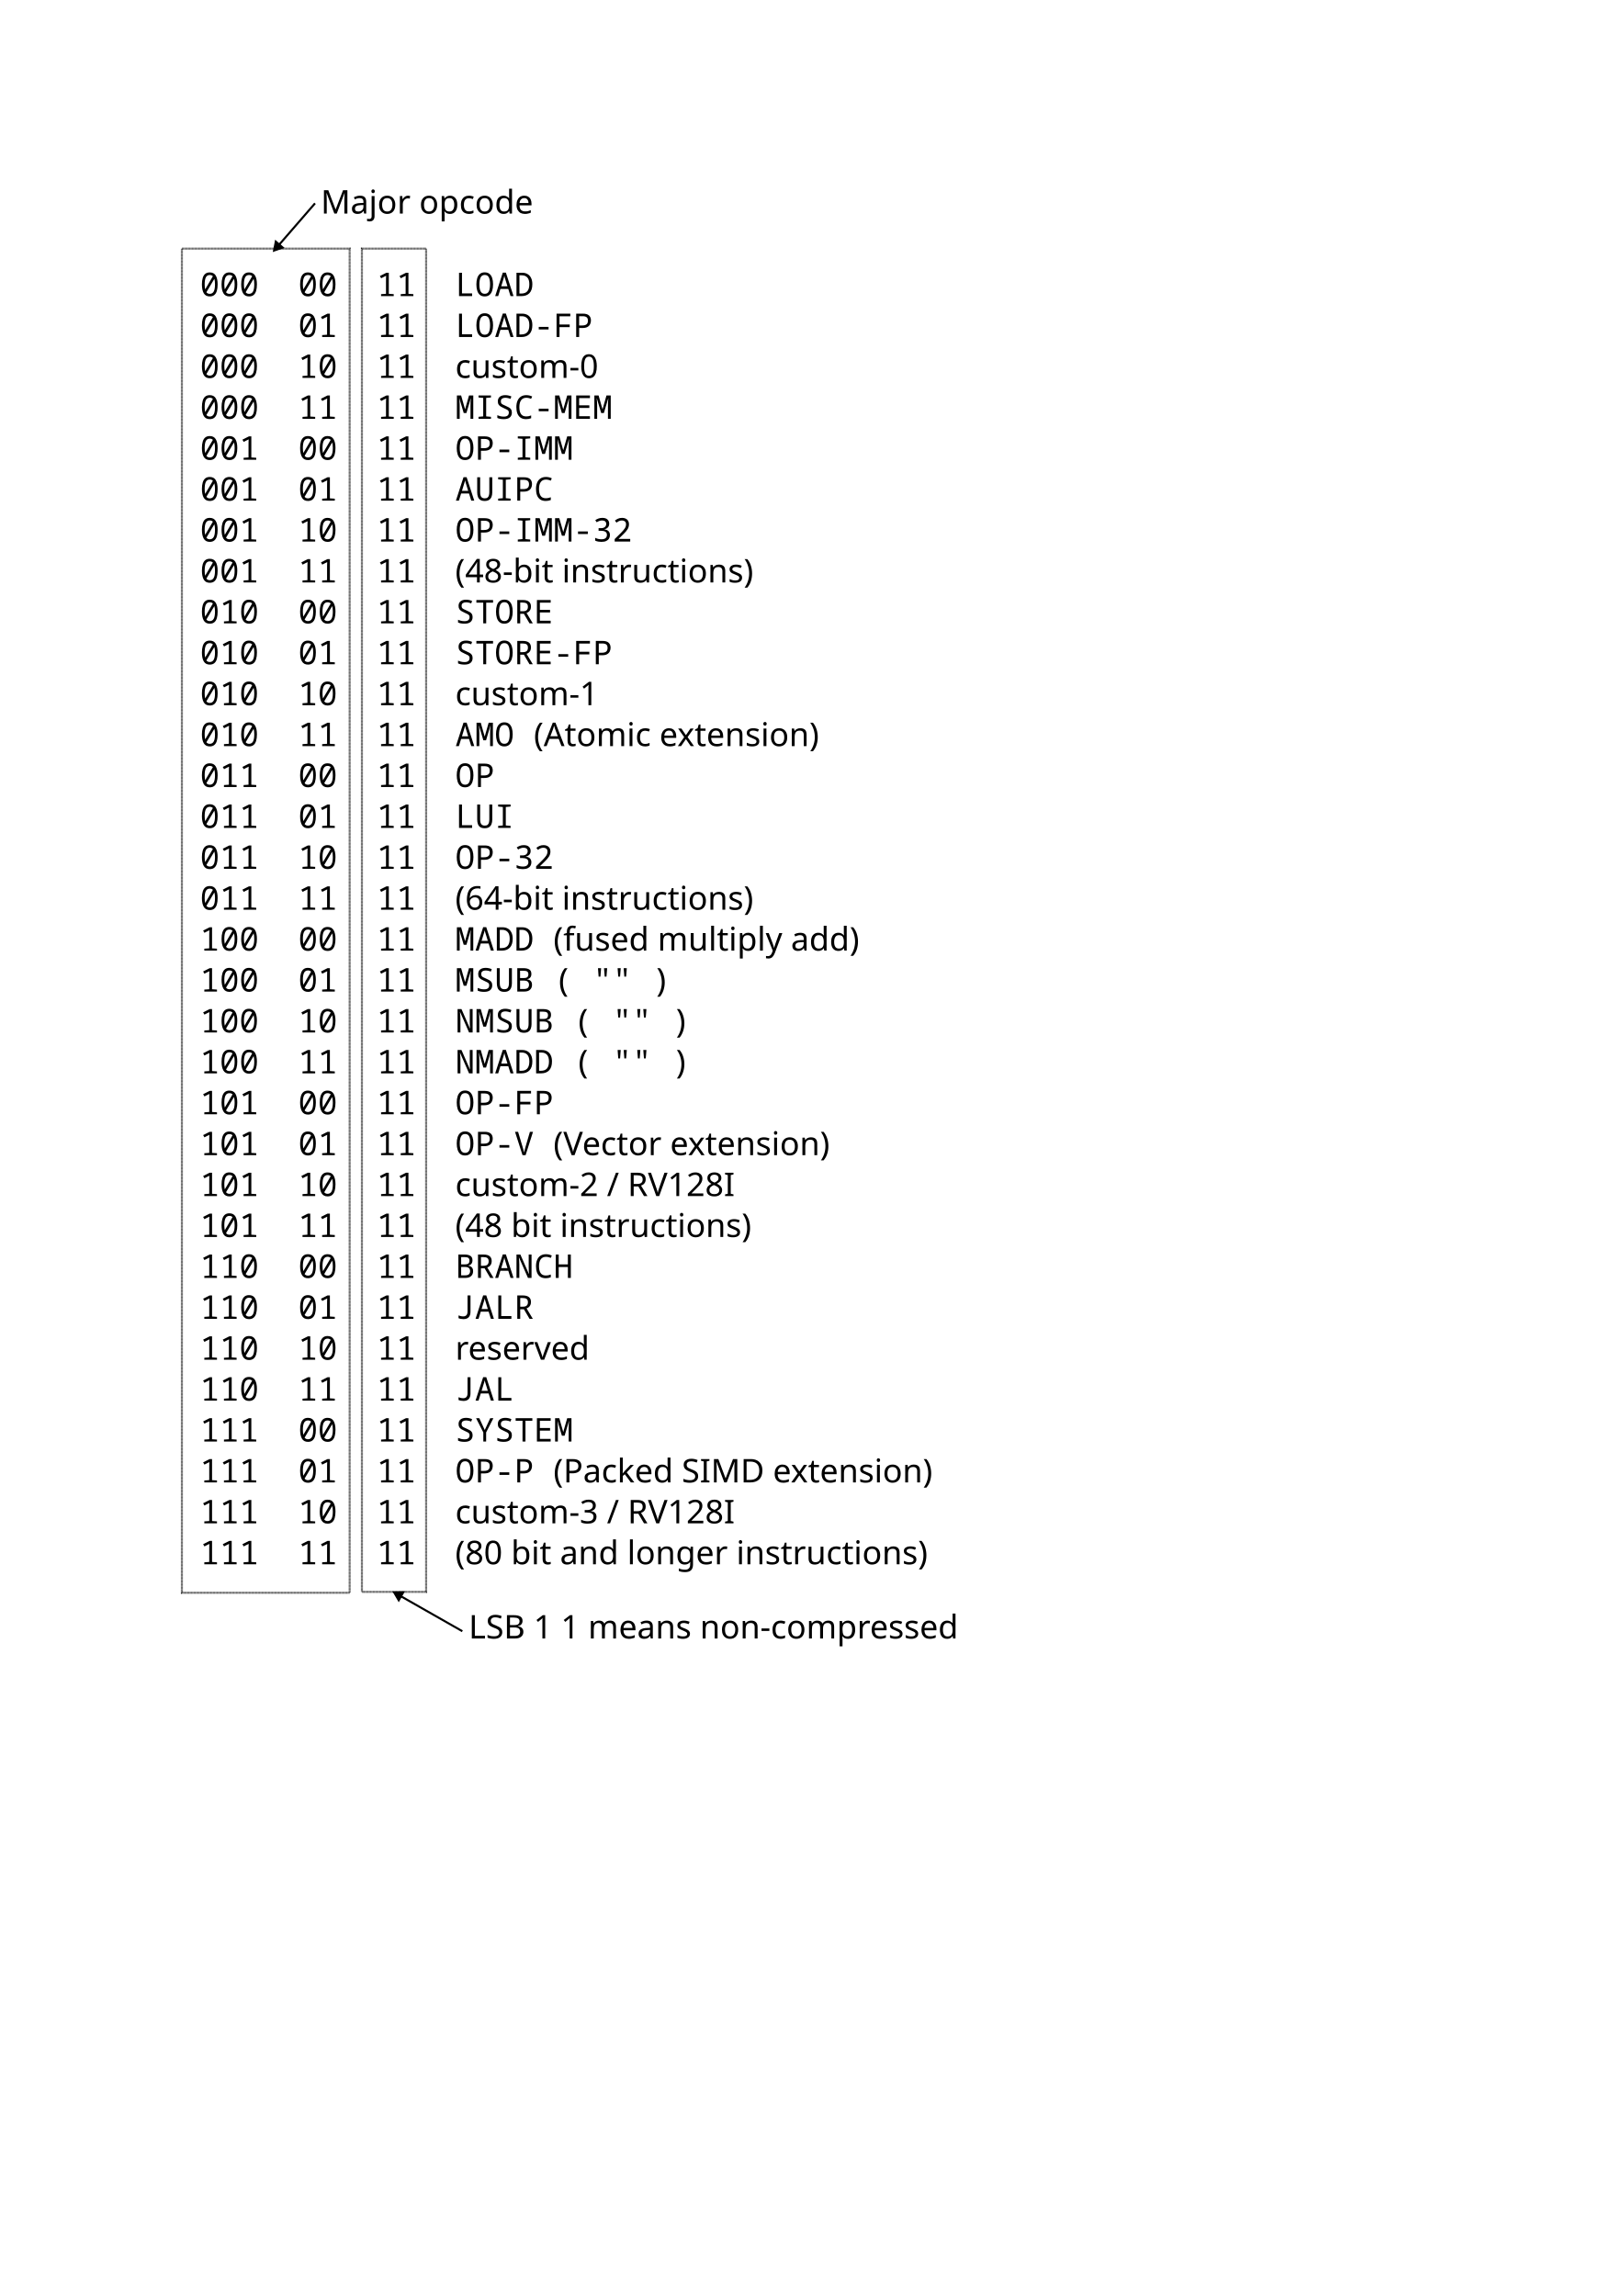
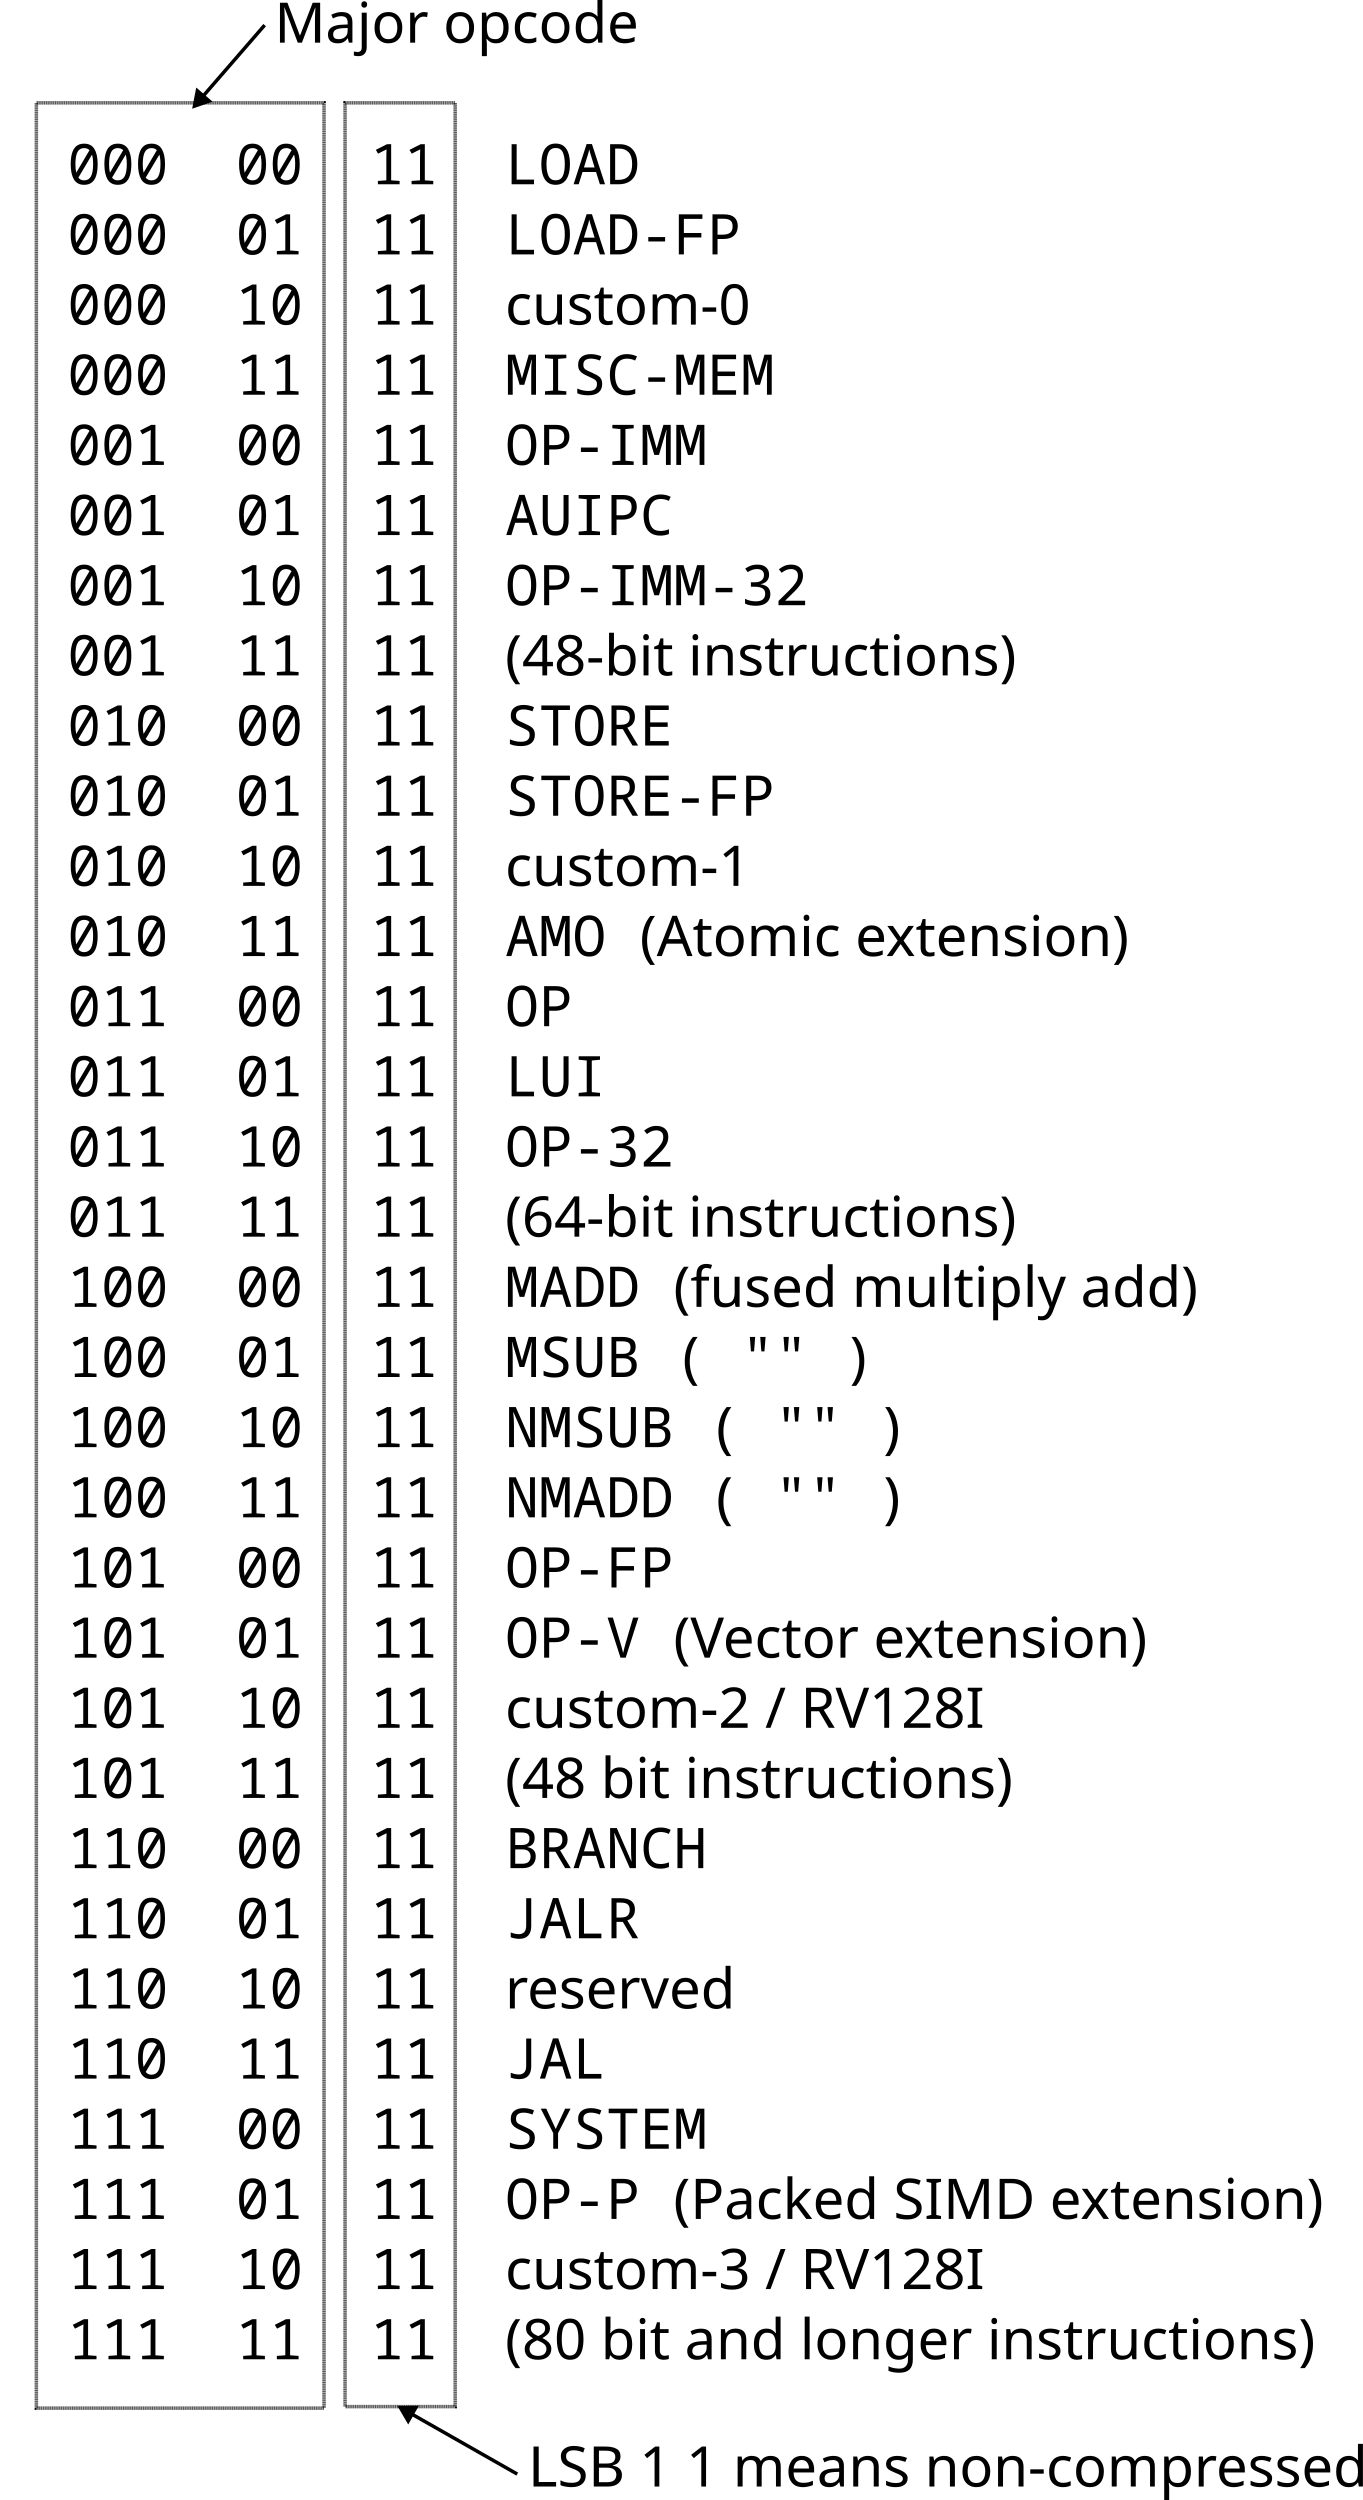
- <svg xmlns="http://www.w3.org/2000/svg" width="210mm" height="297mm" viewBox="0 0 210 297" version="1.1" id="svg1">
+ <svg xmlns="http://www.w3.org/2000/svg" width="102.789mm" height="188.556mm" viewBox="0 0 102.789 188.556" version="1.1" id="svg1">
  <defs id="defs1">
    <marker style="overflow:visible" id="Triangle" refX="0" refY="0" orient="auto-start-reverse" markerWidth="1" markerHeight="1" viewBox="0 0 1 1" preserveAspectRatio="xMidYMid">
      <path transform="scale(0.5)" style="fill:context-stroke;fill-rule:evenodd;stroke:context-stroke;stroke-width:1pt" d="M 5.77,0 -2.88,5 V -5 Z" id="path135" />
    </marker>
    <rect x="78.55" y="130.206" width="640.313" height="722.029" id="rect1" />
    <marker style="overflow:visible" id="Triangle-1" refX="0" refY="0" orient="auto-start-reverse" markerWidth="1" markerHeight="1" viewBox="0 0 1 1" preserveAspectRatio="xMidYMid">
      <path transform="scale(0.5)" style="fill:context-stroke;fill-rule:evenodd;stroke:context-stroke;stroke-width:1pt" d="M 5.77,0 -2.88,5 V -5 Z" id="path135-5" />
    </marker>
  </defs>
-   <g id="layer1">
+   <g id="layer1" transform="translate(-20.78323,-24.40454)">
    <text xml:space="preserve" transform="scale(0.2645833)" id="text1" style="font-size:16px;line-height:1.25;font-family:'Noto Sans Mono';-inkscape-font-specification:'Noto Sans Mono';text-align:start;letter-spacing:0px;word-spacing:0px;white-space:pre;shape-inside:url(#rect1)" x="-460.304" y="0">
      <tspan x="78.551" y="144.763" id="tspan16">  000  00  11  LOAD
</tspan>
      <tspan x="78.551" y="164.763" id="tspan17">  000  01  11  LOAD-FP
</tspan>
      <tspan x="78.551" y="184.763" id="tspan19">  000  10  11  <tspan style="font-family:'Noto Sans';-inkscape-font-specification:'Noto Sans'" id="tspan18">custom-0</tspan>
      </tspan>
      <tspan x="78.551" y="204.763" id="tspan20">  000  11  11  MISC-MEM
</tspan>
      <tspan x="78.551" y="224.763" id="tspan21">  001  00  11  OP-IMM
</tspan>
      <tspan x="78.551" y="244.763" id="tspan22">  001  01  11  AUIPC
</tspan>
      <tspan x="78.551" y="264.763" id="tspan23">  001  10  11  OP-IMM-32
</tspan>
      <tspan x="78.551" y="284.763" id="tspan25">  001  11  11  <tspan style="font-family:'Noto Sans';-inkscape-font-specification:'Noto Sans'" id="tspan24">(48-bit instructions)</tspan>
      </tspan>
      <tspan x="78.551" y="304.763" id="tspan26">  010  00  11  STORE
</tspan>
      <tspan x="78.551" y="324.763" id="tspan27">  010  01  11  STORE-FP
</tspan>
      <tspan x="78.551" y="344.763" id="tspan29">  010  10  11  <tspan style="font-family:'Noto Sans';-inkscape-font-specification:'Noto Sans'" id="tspan28">custom-1</tspan>
      </tspan>
      <tspan x="78.551" y="364.763" id="tspan31">  010  11  11  AMO <tspan style="font-family:'Noto Sans';-inkscape-font-specification:'Noto Sans'" id="tspan30">(Atomic extension)</tspan>
      </tspan>
      <tspan x="78.551" y="384.763" id="tspan32">  011  00  11  OP
</tspan>
      <tspan x="78.551" y="404.763" id="tspan33">  011  01  11  LUI
</tspan>
      <tspan x="78.551" y="424.763" id="tspan34">  011  10  11  OP-32
</tspan>
      <tspan x="78.551" y="444.763" id="tspan36">  011  11  11  <tspan style="font-family:'Noto Sans';-inkscape-font-specification:'Noto Sans'" id="tspan35">(64-bit instructions)</tspan>
      </tspan>
      <tspan x="78.551" y="464.763" id="tspan38">  100  00  11  MADD <tspan style="font-family:'Noto Sans';-inkscape-font-specification:'Noto Sans'" id="tspan37">(fused multiply add)</tspan>
      </tspan>
      <tspan x="78.551" y="484.763" id="tspan39">  100  01  11  MSUB ( "" )
</tspan>
      <tspan x="78.551" y="504.763" id="tspan40">  100  10  11  NMSUB ( "" )
</tspan>
      <tspan x="78.551" y="524.763" id="tspan41">  100  11  11  NMADD ( "" )
</tspan>
      <tspan x="78.551" y="544.763" id="tspan42">  101  00  11  OP-FP
</tspan>
      <tspan x="78.551" y="564.763" id="tspan44">  101  01  11  OP-V <tspan style="font-family:'Noto Sans';-inkscape-font-specification:'Noto Sans'" id="tspan43">(Vector extension)</tspan>
      </tspan>
      <tspan x="78.551" y="584.763" id="tspan46">  101  10  11  <tspan style="font-family:'Noto Sans';-inkscape-font-specification:'Noto Sans'" id="tspan45">custom-2 / RV128I</tspan>
      </tspan>
      <tspan x="78.551" y="604.763" id="tspan48">  101  11  11  <tspan style="font-family:'Noto Sans';-inkscape-font-specification:'Noto Sans'" id="tspan47">(48 bit instructions)</tspan>
      </tspan>
      <tspan x="78.551" y="624.763" id="tspan49">  110  00  11  BRANCH
</tspan>
      <tspan x="78.551" y="644.763" id="tspan50">  110  01  11  JALR
</tspan>
      <tspan x="78.551" y="664.763" id="tspan52">  110  10  11  <tspan style="font-family:'Noto Sans';-inkscape-font-specification:'Noto Sans'" id="tspan51">reserved</tspan>
      </tspan>
      <tspan x="78.551" y="684.763" id="tspan53">  110  11  11  JAL
</tspan>
      <tspan x="78.551" y="704.763" id="tspan54">  111  00  11  SYSTEM
</tspan>
      <tspan x="78.551" y="724.763" id="tspan56">  111  01  11  OP-P <tspan style="font-family:'Noto Sans';-inkscape-font-specification:'Noto Sans'" id="tspan55">(Packed SIMD extension)</tspan>
      </tspan>
      <tspan x="78.551" y="744.763" id="tspan58">  111  10  11  <tspan style="font-family:'Noto Sans';-inkscape-font-specification:'Noto Sans'" id="tspan57">custom-3 / RV128I</tspan>
      </tspan>
      <tspan x="78.551" y="764.763" id="tspan60">  111  11  11  <tspan style="font-family:'Noto Sans';-inkscape-font-specification:'Noto Sans'" id="tspan59">(80 bit and longer instructions)</tspan>
      </tspan>
    </text>
    <rect style="fill:none;stroke:#000000;stroke-width:0.265;stroke-dasharray:0.026, 0.026" id="rect14" width="8.305" height="173.756" x="46.809" y="32.161" />
    <g id="g16">
-       <path style="fill:none;stroke:#000000;stroke-width:0.265;stroke-linecap:butt;stroke-linejoin:miter;stroke-opacity:1;stroke-dasharray:none;marker-start:url(#Triangle)" d="m 51.567,206.324 c 2.743,1.561 5.487,3.122 8.23,4.683" id="path14" />
+       <path style="fill:none;stroke:#000000;stroke-width:0.265;stroke-linecap:butt;stroke-linejoin:miter;stroke-dasharray:none;stroke-opacity:1;marker-start:url(#Triangle)" d="m 51.567,206.324 c 2.743,1.561 5.487,3.122 8.23,4.683" id="path14" />
      <text xml:space="preserve" style="font-size:4.233px;line-height:1.25;font-family:'Noto Sans Mono';-inkscape-font-specification:'Noto Sans Mono';text-align:start;letter-spacing:0px;word-spacing:0px;text-anchor:start;stroke-width:0.265" x="60.618" y="211.945" id="text15">
        <tspan id="tspan15" style="font-style:normal;font-variant:normal;font-weight:normal;font-stretch:normal;font-family:'Noto Sans';-inkscape-font-specification:'Noto Sans';text-align:start;text-anchor:start;stroke-width:0.265" x="60.618" y="211.945">LSB 1 1 means non-compressed</tspan>
      </text>
    </g>
    <rect style="fill:none;stroke:#000000;stroke-width:0.265;stroke-dasharray:0.026, 0.026" id="rect15" width="21.697" height="173.871" x="23.526" y="32.161" />
    <g id="g15">
      <path style="fill:none;stroke:#000000;stroke-width:0.265;stroke-linecap:butt;stroke-linejoin:miter;stroke-dasharray:none;stroke-opacity:1;marker-start:url(#Triangle-1)" d="m 49.6,213.93 c 1.617,-1.865 3.234,-3.729 4.85,-5.594" id="path14-4" transform="translate(-13.70774,-182.0353)" />
      <text xml:space="preserve" style="font-size:4.233px;line-height:1.25;font-family:'Noto Sans Mono';-inkscape-font-specification:'Noto Sans Mono';text-align:start;letter-spacing:0px;word-spacing:0px;text-anchor:start;stroke-width:0.265" x="41.493" y="27.622" id="text15-3">
        <tspan id="tspan15-0" style="font-style:normal;font-variant:normal;font-weight:normal;font-stretch:normal;font-family:'Noto Sans';-inkscape-font-specification:'Noto Sans';text-align:start;text-anchor:start;stroke-width:0.265" x="41.493" y="27.622">Major opcode</tspan>
      </text>
    </g>
  </g>
</svg>
